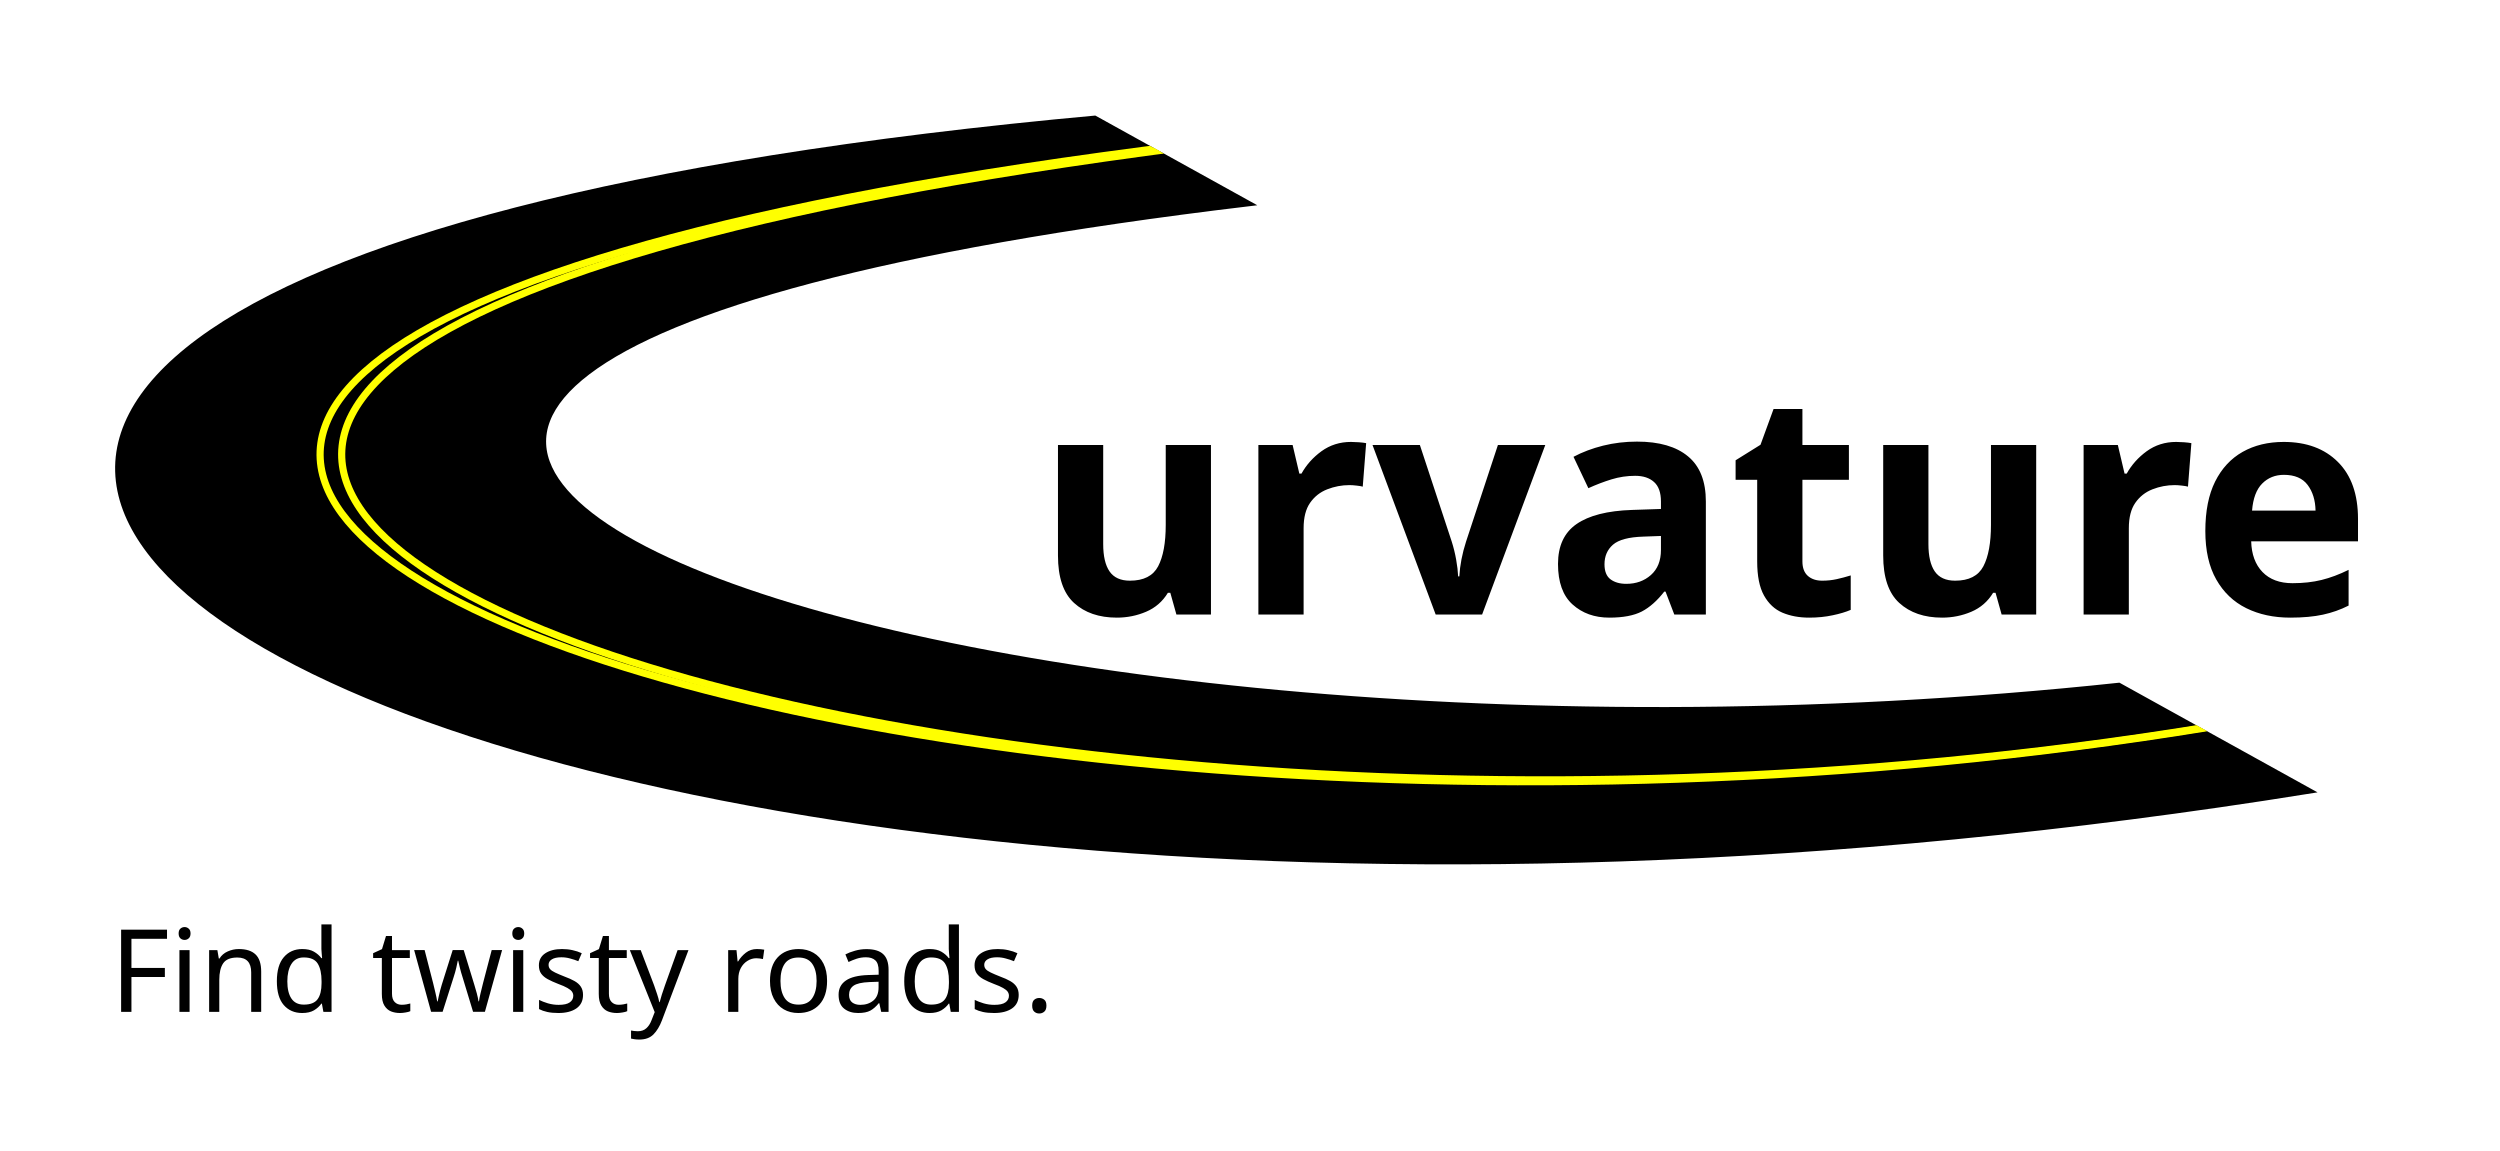
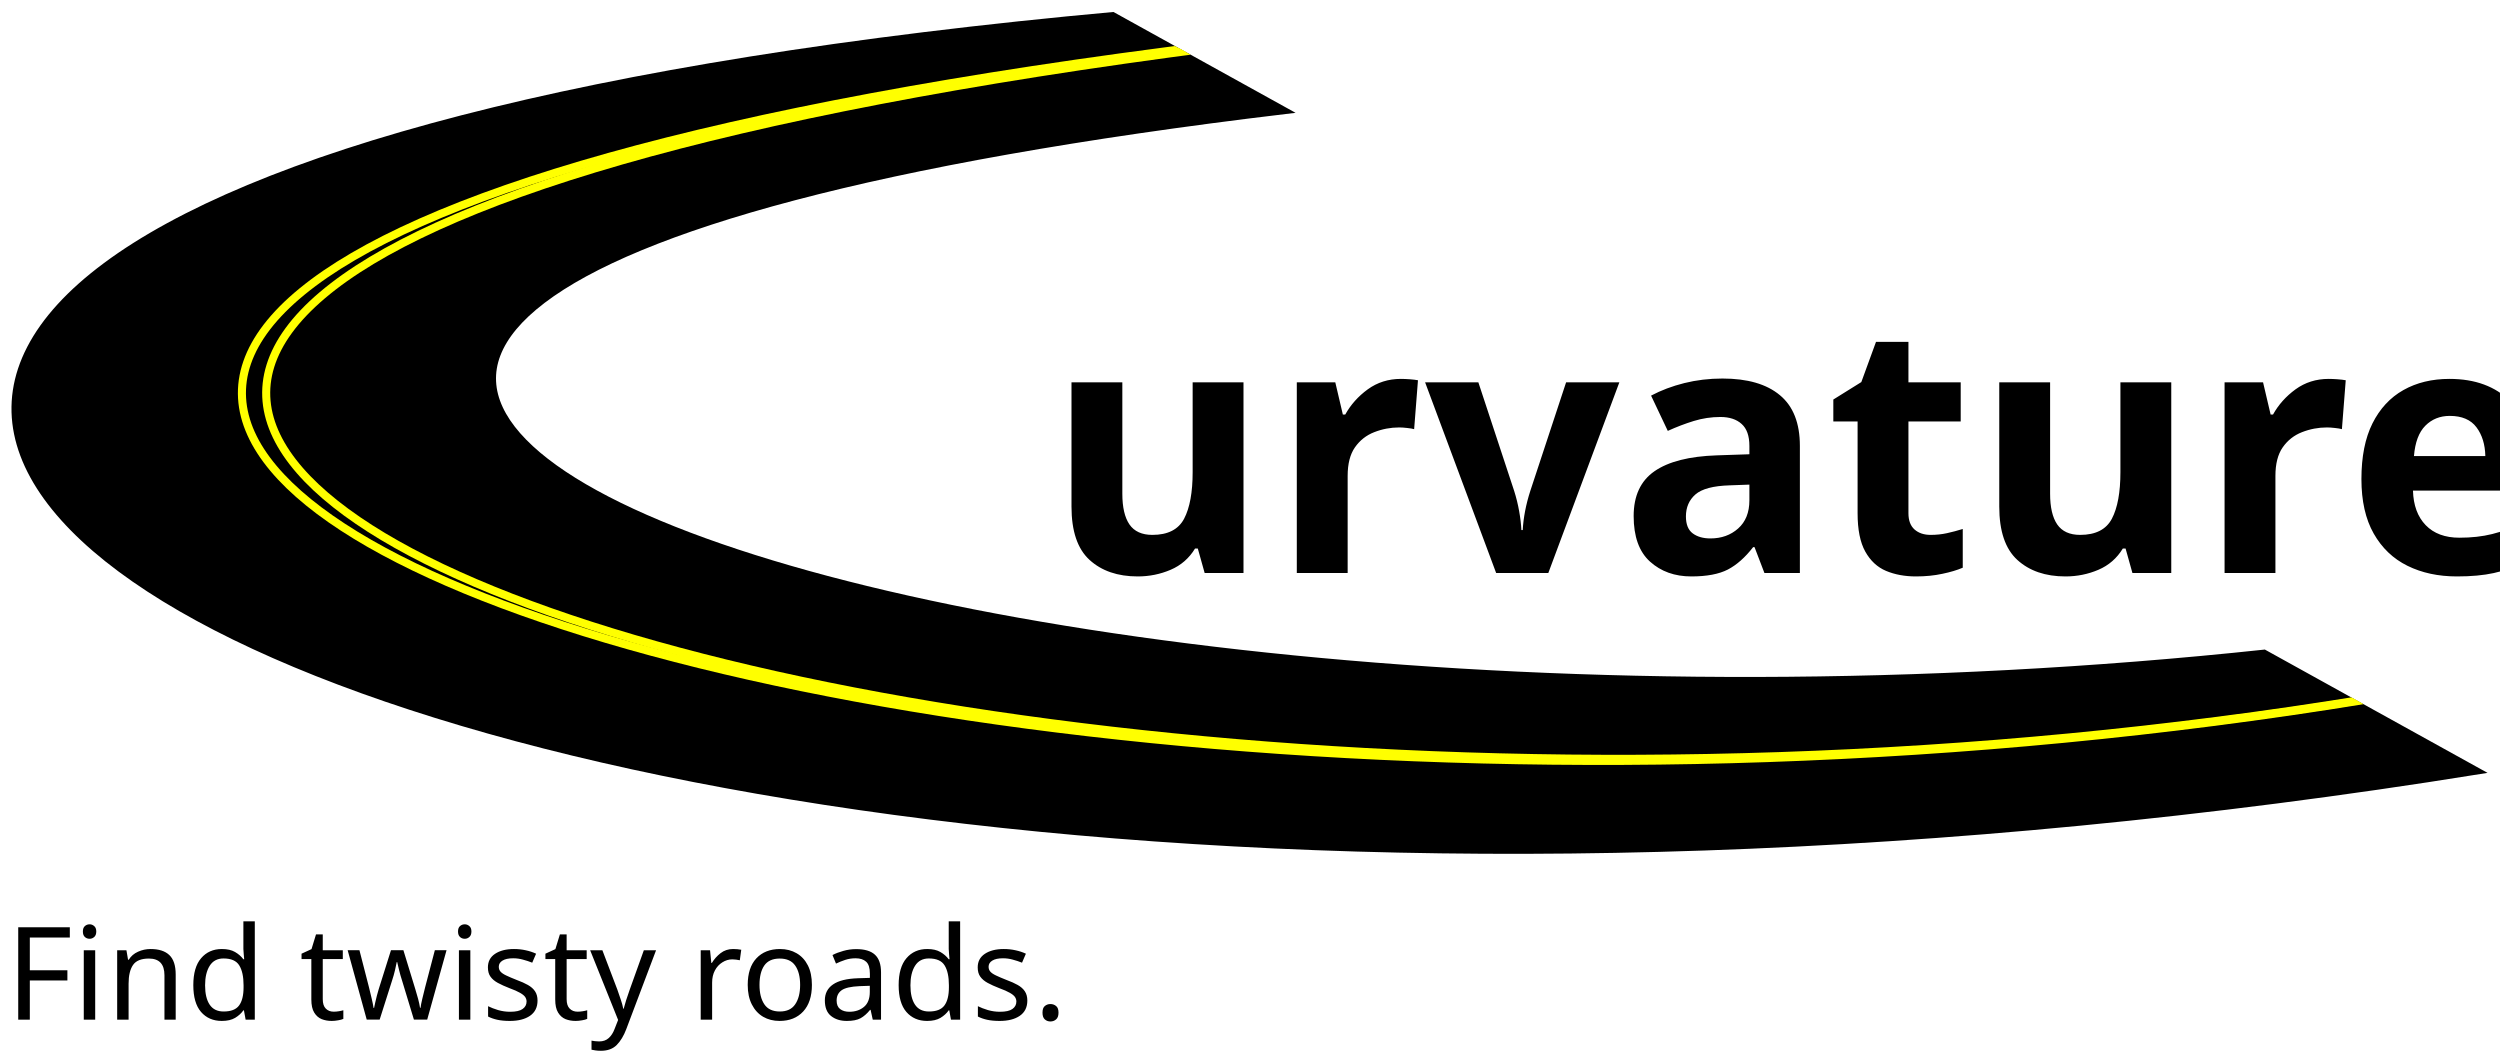
- <svg xmlns="http://www.w3.org/2000/svg" width="5.428in" height="2.499in" viewBox="0 0 488.543 224.922" id="svg2" version="1.1">
+ <svg xmlns="http://www.w3.org/2000/svg" width="434.548" height="183.964" viewBox="0 0 434.548 183.964" id="svg2" version="1.1">
  <defs id="defs4">
    <marker style="overflow:visible" id="InfiniteLineEnd" refX="0" refY="0" orient="auto">
      <g id="g4379" style="fill:#000000;fill-opacity:1;stroke:#000000;stroke-opacity:1">
        <circle id="circle4381" r="0.8" cy="0" cx="3" style="fill:#000000;fill-opacity:1;stroke:#000000;stroke-opacity:1" />
        <circle id="circle4383" r="0.8" cy="0" cx="6.5" style="fill:#000000;fill-opacity:1;stroke:#000000;stroke-opacity:1" />
        <circle id="circle4385" r="0.8" cy="0" cx="10" style="fill:#000000;fill-opacity:1;stroke:#000000;stroke-opacity:1" />
      </g>
    </marker>
    <marker orient="auto" refY="0" refX="0" id="Arrow2Sstart" style="overflow:visible">
      <path id="path4174" style="fill:#000000;fill-opacity:1;fill-rule:evenodd;stroke:#000000;stroke-width:0.625;stroke-linejoin:round;stroke-opacity:1" d="M 8.719,4.034 -2.207,0.016 8.719,-4.002 c -1.745,2.372 -1.735,5.617 -6e-7,8.035 z" transform="matrix(0.3,0,0,0.3,-0.69,0)" />
    </marker>
    <marker orient="auto" refY="0" refX="0" id="Arrow1Send" style="overflow:visible">
      <path id="path4159" d="M 0,0 5,-5 -12.5,0 5,5 0,0 Z" style="fill:#000000;fill-opacity:1;fill-rule:evenodd;stroke:#000000;stroke-width:1pt;stroke-opacity:1" transform="matrix(-0.2,0,0,-0.2,-1.2,0)" />
    </marker>
    <marker orient="auto" refY="0" refX="0" id="Arrow1Lend" style="overflow:visible">
      <path id="path4147" d="M 0,0 5,-5 -12.5,0 5,5 0,0 Z" style="fill:#000000;fill-opacity:1;fill-rule:evenodd;stroke:#000000;stroke-width:1pt;stroke-opacity:1" transform="matrix(-0.8,0,0,-0.8,-10,0)" />
    </marker>
    <clipPath clipPathUnits="userSpaceOnUse" id="clipPath4369">
      <path id="path4371" d="M 421.752,533.278 180.899,399.906 c -63.953,5.708 -148.775,16.785 -184.28,49.67 -14.494,17.216 -5.998,34.524 10.446,50.197 67.218,39.053 108.75,38.15 180.471,47.278 91.438,1.182 140.802,2.684 234.217,-13.773 z" style="display:inline;fill:none;fill-opacity:0.75;fill-rule:evenodd;stroke:#00ff00;stroke-width:0.1;stroke-linecap:butt;stroke-linejoin:miter;stroke-miterlimit:4;stroke-dasharray:none;stroke-opacity:1" />
    </clipPath>
  </defs>
-   <g id="layer1" style="display:inline" transform="translate(32.38697,-377.7412)">
-     <path style="fill:none;fill-opacity:0.75;fill-rule:evenodd;stroke:#00ff00;stroke-width:0.1;stroke-linecap:butt;stroke-linejoin:miter;stroke-miterlimit:4;stroke-dasharray:none;stroke-opacity:1" d="M 454.139,155.537 207.661,18.915 20.506,17.209 l -8.132,56.392 15.203,70.18 83.969,23.158 107.127,14.496 236.35,-11.667 z" id="path4257" />
+   <g id="layer1" style="display:inline" transform="translate(11.88682,-398.2434)">
    <g id="g4310" clip-path="url(#clipPath4369)">
      <path id="path4560" d="m 211.605,417.453 -29.227,-16.596 c -378.02,34.366 -142.525,192.245 236.478,131.385 L 381.975,511.732 C 140.614,537.549 -77.205,452.005 211.605,417.453 Z" style="fill:#000000;fill-opacity:1;fill-rule:evenodd;stroke:#000000;stroke-width:1.199px;stroke-linecap:butt;stroke-linejoin:miter;stroke-opacity:1" />
      <path style="display:inline;fill:none;fill-opacity:0.75;fill-rule:evenodd;stroke:#ffff00;stroke-width:1.4;stroke-linecap:round;stroke-linejoin:miter;stroke-miterlimit:4;stroke-dasharray:none;stroke-dashoffset:7.08;stroke-opacity:1" d="M 199.512,406.46 C -151.246,451.68 124.725,564.719 399.22,519.784" id="path5208" />
      <path id="path5206" d="M 199.17,406.087 C -156.95,450.129 117.695,565.975 399.467,519.852" style="display:inline;fill:none;fill-opacity:0.75;fill-rule:evenodd;stroke:#ffff00;stroke-width:1.4;stroke-linecap:round;stroke-linejoin:miter;stroke-miterlimit:4;stroke-dasharray:none;stroke-dashoffset:7.08;stroke-opacity:1" />
    </g>
  </g>
-   <g transform="translate(4.0598469e-7,8.566034e-6)" style="display:none" id="g4251">
+   <g transform="translate(-20.50015,-20.50212)" style="display:none" id="g4251">
    <path style="display:inline;fill:none;fill-opacity:0.75;fill-rule:evenodd;stroke:#ff00ff;stroke-width:0.3;stroke-linecap:round;stroke-linejoin:miter;stroke-miterlimit:4;stroke-dasharray:none;stroke-dashoffset:7.08;stroke-opacity:1" d="m 193.771,407.343 c -345.408,45.22 -59.205,158.63 202.8,112.882" id="path4253" transform="translate(32.38697,-377.7412)" />
    <path id="path4255" d="m 193.182,407.049 c -350.707,44.043 -66.018,160.035 203.683,113.324" style="display:inline;fill:none;fill-opacity:0.75;fill-rule:evenodd;stroke:#ff00ff;stroke-width:0.3;stroke-linecap:round;stroke-linejoin:miter;stroke-miterlimit:4;stroke-dasharray:none;stroke-dashoffset:7.08;stroke-opacity:1" transform="translate(32.38697,-377.7412)" />
  </g>
-   <g id="layer4" transform="translate(4.0598469e-7,8.566034e-6)">
+   <g id="layer4" transform="translate(-20.50015,-20.50212)">
    <text xml:space="preserve" style="font-style:normal;font-variant:normal;font-weight:bold;font-stretch:normal;font-size:60px;line-height:580%;font-family:'Avenir Next';-inkscape-font-specification:'Avenir Next, Bold';text-align:start;letter-spacing:0px;word-spacing:0px;writing-mode:lr-tb;text-anchor:start;display:inline;fill:#000000;fill-opacity:1;stroke:none;stroke-width:1px;stroke-linecap:butt;stroke-linejoin:miter;stroke-opacity:1" x="171.826" y="492.287" id="text4564" transform="matrix(0.9888537,0,0,1.011272,32.38697,-377.7412)">
      <tspan id="tspan4566" x="171.826" y="492.287" style="font-style:normal;font-variant:normal;font-weight:bold;font-stretch:normal;font-size:60px;line-height:580%;font-family:'Avenir Next';-inkscape-font-specification:'Avenir Next, Bold';text-align:start;writing-mode:lr-tb;text-anchor:start">urvature</tspan>
    </text>
  </g>
-   <g id="layer5" transform="translate(4.0598469e-7,8.566034e-6)">
+   <g id="layer5" transform="translate(-20.50015,-20.50212)">
    <text xml:space="preserve" style="font-style:normal;font-variant:normal;font-weight:normal;font-stretch:normal;font-size:22.5px;line-height:125%;font-family:'Arial Rounded MT Bold';-inkscape-font-specification:'Arial Rounded MT Bold, Normal';text-align:start;letter-spacing:0px;word-spacing:0px;writing-mode:lr-tb;text-anchor:start;fill:#000000;fill-opacity:1;stroke:none;stroke-width:1px;stroke-linecap:butt;stroke-linejoin:miter;stroke-opacity:1" x="21.479" y="197.742" id="text5288">
      <tspan id="tspan5301" x="21.479" y="197.742">Find twisty roads.</tspan>
    </text>
  </g>
-   <g id="layer6" style="display:none" transform="translate(1.3735446e-6,-8.8611281e-6)">
+   <g id="layer6" style="display:none" transform="translate(-20.50015,-20.50214)">
    <text id="text5292" y="197.742" x="255.249" style="font-style:normal;font-variant:normal;font-weight:normal;font-stretch:normal;font-size:22.5px;line-height:125%;font-family:'Arial Rounded MT Bold';-inkscape-font-specification:'Arial Rounded MT Bold, Normal';text-align:start;letter-spacing:0px;word-spacing:0px;writing-mode:lr-tb;text-anchor:start;fill:#000000;fill-opacity:1;stroke:none;stroke-width:1px;stroke-linecap:butt;stroke-linejoin:miter;stroke-opacity:1" xml:space="preserve">
      <tspan id="tspan5296" x="255.249" y="197.742">roadcurvature.com</tspan>
    </text>
  </g>
</svg>
